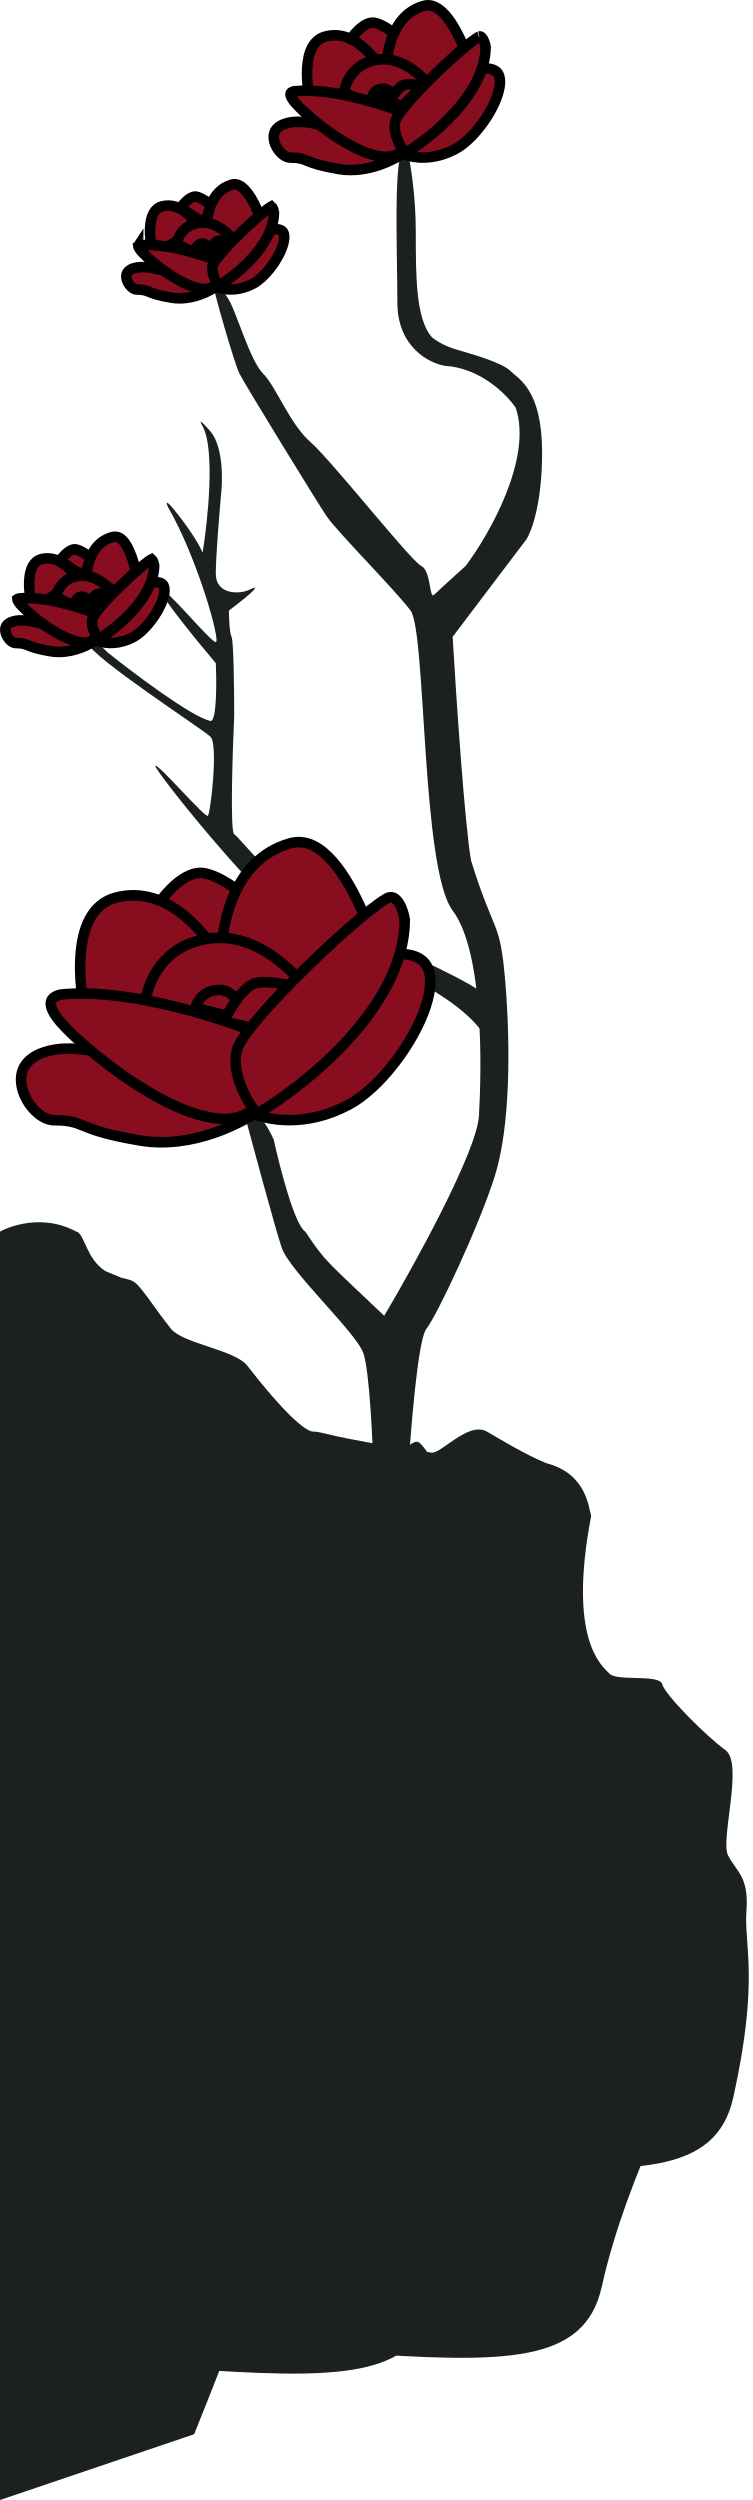
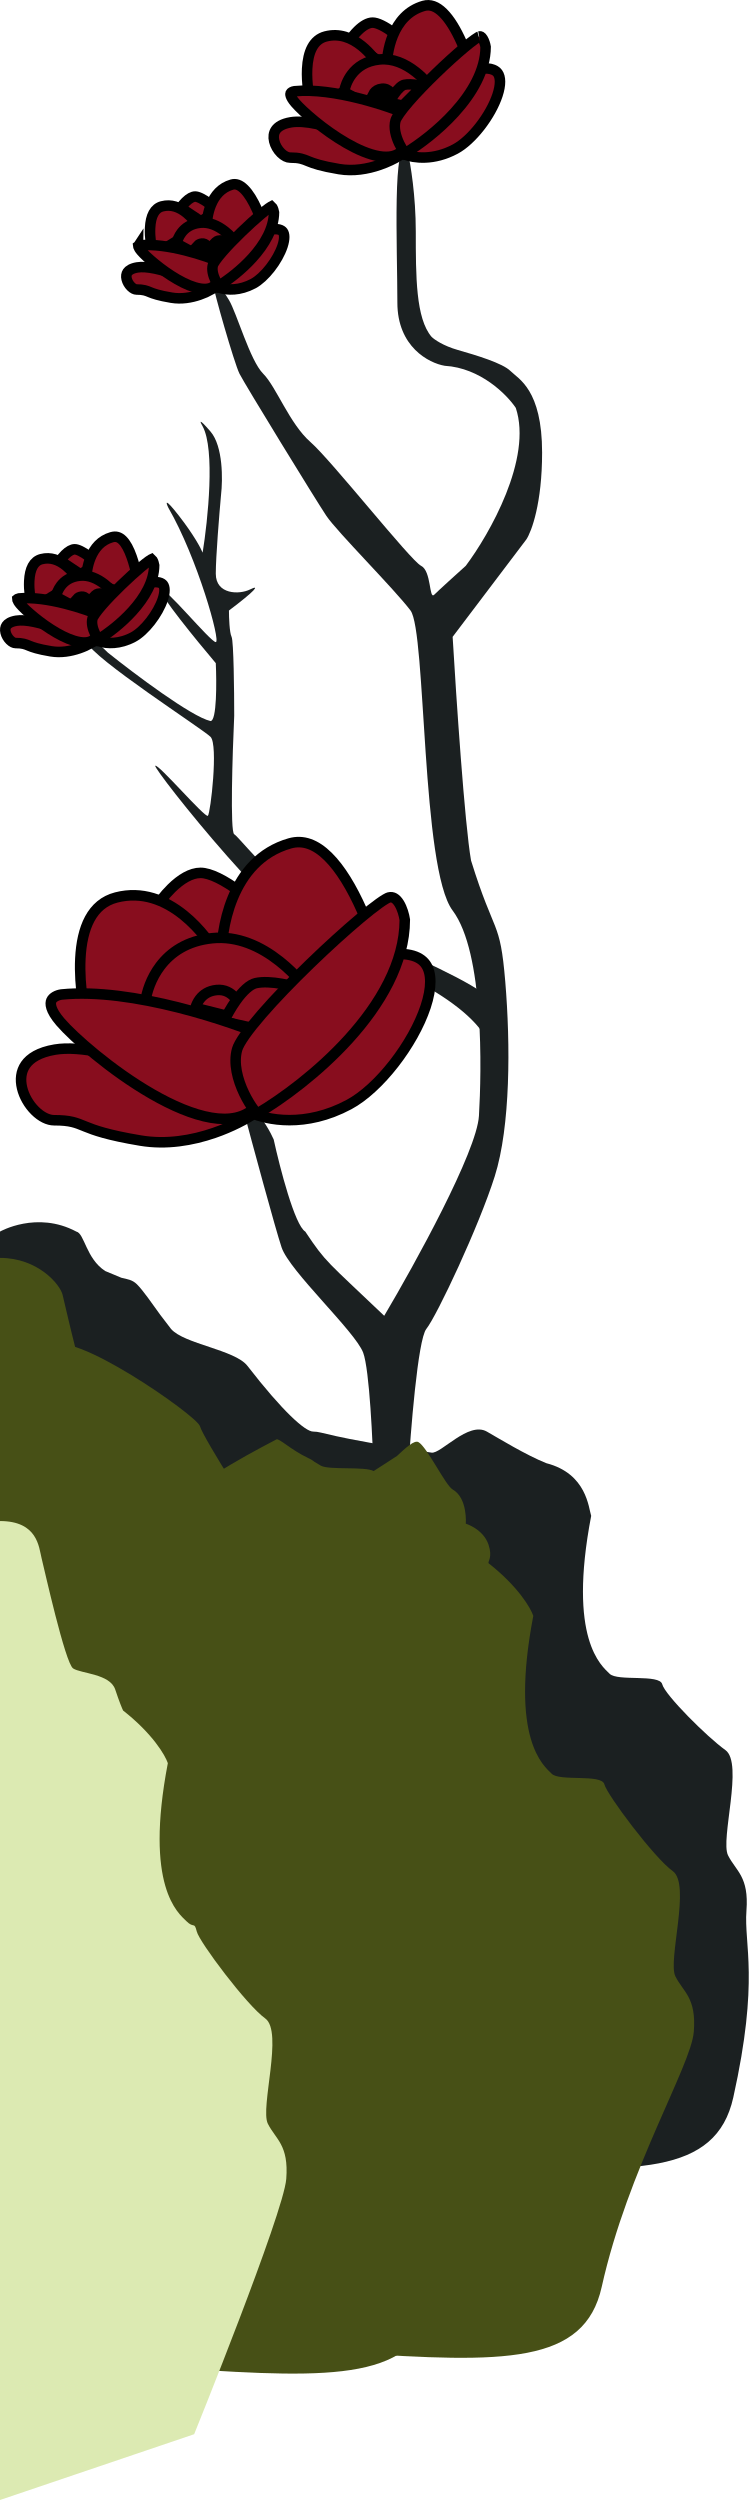
<svg xmlns="http://www.w3.org/2000/svg" width="143" height="475" viewBox="0 0 143 475" fill="none">
  <path d="M29.5 145.5C29 146 55.5 179.5 62.5 179.5C71.167 182.167 89.4 189.7 93 198.5C92.667 195.167 91.9 188.5 91.5 188.5C87.1 185.3 73 179.167 66.5 176.5C58 175 45.5 159 44.5 158.5C43.7 158.1 44.167 143.333 44.5 136C44.5 131.333 44.4 121.8 44 121C43.6 120.2 43.5 117.333 43.5 116C48.5 112.229 49.5 111 47.5 112C45.5 113 41 113 41 109C41 105.8 41.667 97.667 42 94C42.333 91.167 42.4 84.8 40 82C37.6 79.2 38 80.167 38.5 81C40.9 85.4 39.5 98.833 38.5 105C38.167 104.167 36.8 101.6 34 98C31.2 94.4 31.5 95.5 32 96.5C37.5 106 42 122 41 122C40 122 31 111 30.5 112C30.1 112.8 37.333 121.667 41 126C41.167 129.667 41.2 137 40 137C36.4 136.2 25.5 128 20.5 124C18.833 122.333 15.7 119.6 16.5 122C17.5 125 38.5 138.5 40 140C41.5 141.5 40 154.5 39.5 155C39 155.5 30 145 29.5 145.5Z" fill="#1B2021" />
  <path d="M69 257C70.2 260.2 70.833 274 71 280.5H77.5C78 272 79.4 254.5 81 252.5C83 250 91 233 94 223.5C97 214 97 198.5 96 186.5C95 174.5 94 178 89.5 163.5C88.3 156.7 86.667 132.333 86 121L100 102.5C101 101 103 95.6 103 86C103 74 98.5 72 97 70.5C95.5 69 90.5 67.5 87 66.5C84.2 65.7 82.5 64.5 82 64C79 60.5 79 52.5 79 44C79 37.2 78 31.167 77.5 29C74.5 25 75.5 47 75.5 57.5C75.5 65.9 81.5 69 84.5 69.5C91.3 69.9 96.333 75 98 77.5C101.2 87.1 93 101.5 88.5 107.5C86.833 109 83.3 112.2 82.5 113C81.5 114 82 108.5 80 107.5C78 106.5 63 87.5 59 84C55 80.5 52.5 73.5 50 71C47.5 68.5 45 59.5 43.5 57C42 54.5 40.5 53 40.5 54C40.5 55 44.5 69 45.5 71C46.5 73 60 95 62 98C64 101 75 112 78 116C81 120 80 165 86 173C92 181 91.5 203.5 91 212C90.6 218.8 78.833 240.167 73 250C62 239.5 62 240 58 234C56 232.8 53.167 221.833 52 216.5C51.5 215.333 50 212.5 48 210.5C46 208.5 45.833 209.333 46 210C48 217.5 52.3 233.4 53.5 237C55 241.5 67.5 253 69 257Z" fill="#1B2021" />
  <path d="M30.486 203.282C37.321 205.789 44.048 208.977 48.626 211.396C46.737 212.64 43.961 214.123 40.671 215.256C36.53 216.683 31.638 217.534 26.714 216.713C20.36 215.654 17.863 214.71 16.224 214.044C16.125 214.004 16.027 213.964 15.93 213.924C15.223 213.634 14.567 213.366 13.782 213.176C12.876 212.957 11.828 212.847 10.283 212.847C9.143 212.847 7.83 212.201 6.654 211.031C5.491 209.875 4.574 208.311 4.193 206.712C3.813 205.121 3.976 203.572 4.845 202.317C5.714 201.062 7.41 199.929 10.447 199.423C12.838 199.025 15.925 199.274 19.417 199.998C22.894 200.718 26.697 201.892 30.486 203.282Z" fill="#880D1E" stroke="black" stroke-width="2" />
  <path d="M40.704 180.788L29.167 173.097C29.964 171.803 31.162 170.167 32.585 168.769C34.35 167.035 36.281 165.845 38.102 165.845C38.993 165.845 40.129 166.181 41.441 166.821C42.737 167.452 44.124 168.339 45.493 169.343C47.758 171.004 49.919 172.946 51.47 174.477L40.704 180.788Z" fill="#880D1E" stroke="black" stroke-width="2" />
  <path d="M76.165 197.854L42.066 183.01C41.945 179.768 42.422 175.012 44.217 170.628C46.121 165.98 49.461 161.844 55.071 160.242C57.595 159.52 59.994 160.441 62.334 162.748C64.692 165.071 66.851 168.684 68.758 172.958C72.26 180.804 74.789 190.594 76.165 197.854Z" fill="#880D1E" stroke="black" stroke-width="2" />
  <path d="M66.31 209.865C58.037 214.297 50.754 212.857 47.362 211.298L72.036 181.689C77.174 180.644 79.716 181.615 80.842 183.163C82.056 184.832 82.054 187.694 80.868 191.276C79.708 194.783 77.511 198.67 74.855 202.079C72.194 205.496 69.138 208.35 66.31 209.865Z" fill="#880D1E" stroke="black" stroke-width="2" />
  <path d="M22.085 170.522C26.985 169.257 31.34 171.011 34.874 173.854C38.078 176.431 40.521 179.843 41.925 182.455L17.286 197.557C16.086 193.306 15.006 187.399 15.268 182.135C15.559 176.264 17.465 171.714 22.085 170.522Z" fill="#880D1E" stroke="black" stroke-width="2" />
  <path d="M42.425 198.405L27.605 190.394C27.853 188.505 28.679 185.876 30.444 183.545C32.393 180.972 35.501 178.738 40.341 178.254C45.125 177.776 49.51 179.796 53.106 182.635C56.253 185.119 58.716 188.17 60.203 190.504L42.425 198.405Z" fill="#880D1E" stroke="black" stroke-width="2" />
  <path d="M42.739 192.905L37.123 191.501C37.279 190.973 37.548 190.368 37.966 189.818C38.61 188.973 39.613 188.244 41.188 188.1C42.685 187.964 43.784 188.597 44.599 189.513C45.187 190.174 45.605 190.964 45.866 191.654L42.739 192.905Z" fill="#880D1E" stroke="black" stroke-width="2" />
  <path d="M42.516 194.1C43.092 192.903 43.895 191.446 44.825 190.133C45.445 189.258 46.103 188.473 46.767 187.876C47.44 187.271 48.057 186.915 48.592 186.796C49.939 186.497 51.745 186.612 53.533 186.923C54.55 187.1 55.523 187.333 56.347 187.564L48.484 195.427L42.516 194.1Z" fill="#880D1E" stroke="black" stroke-width="2" />
  <path d="M9.757 190.1C10.022 189.503 10.812 189.082 11.683 188.953C18.356 188.291 26.419 189.542 33.844 191.413C41.179 193.262 47.804 195.693 51.699 197.382C52.514 198.085 53.42 199.516 53.358 201.586C53.293 203.734 52.177 206.716 48.524 210.369C46.484 212.409 43.602 212.95 40.127 212.364C36.643 211.777 32.722 210.076 28.862 207.855C21.138 203.411 13.952 197.061 11.464 194.159C9.474 191.836 9.526 190.622 9.757 190.1Z" fill="#880D1E" stroke="black" stroke-width="2" />
  <path d="M75.841 171.642C76.421 172.58 76.772 173.848 76.911 174.763C76.884 182.931 72.238 190.803 66.255 197.402C60.498 203.752 53.622 208.789 48.855 211.601C48.692 211.429 48.491 211.191 48.264 210.889C47.69 210.127 47.001 209.034 46.387 207.754C45.138 205.152 44.301 202.006 45.056 199.365C45.221 198.787 45.705 197.892 46.533 196.709C47.344 195.552 48.428 194.199 49.706 192.722C52.262 189.768 55.558 186.366 58.916 183.114C62.274 179.863 65.68 176.776 68.454 174.454C69.842 173.292 71.061 172.33 72.031 171.636C72.516 171.289 72.927 171.018 73.258 170.824C73.609 170.619 73.804 170.541 73.873 170.524C74.301 170.417 74.627 170.486 74.915 170.652C75.23 170.835 75.546 171.165 75.841 171.642ZM49.138 211.864C49.16 211.876 49.163 211.88 49.143 211.867C49.141 211.866 49.14 211.865 49.138 211.864Z" fill="#880D1E" stroke="black" stroke-width="2" />
  <path d="M33.822 52.329C36.093 53.162 38.337 54.186 40.073 55.06C39.465 55.389 38.734 55.725 37.92 56.005C36.32 56.557 34.462 56.874 32.613 56.566C30.104 56.148 29.145 55.78 28.531 55.531C28.494 55.515 28.456 55.5 28.417 55.484C28.136 55.368 27.829 55.243 27.467 55.155C27.041 55.052 26.57 55.006 25.922 55.006C25.679 55.006 25.296 54.857 24.888 54.452C24.495 54.06 24.186 53.53 24.061 53.005C23.937 52.487 24.004 52.051 24.232 51.721C24.461 51.391 24.971 50.995 26.087 50.81C26.939 50.668 28.093 50.752 29.466 51.036C30.822 51.317 32.318 51.778 33.822 52.329Z" fill="#880D1E" stroke="black" stroke-width="2" />
  <path d="M38.148 42.036L34.328 39.489C34.594 39.113 34.923 38.707 35.29 38.347C35.968 37.681 36.596 37.345 37.084 37.345C37.309 37.345 37.668 37.436 38.161 37.676C38.638 37.908 39.163 38.242 39.696 38.633C40.327 39.096 40.94 39.617 41.459 40.095L38.148 42.036Z" fill="#880D1E" stroke="black" stroke-width="2" />
  <path d="M51.543 48.582L39.266 43.238C39.267 42.029 39.475 40.397 40.092 38.893C40.81 37.139 42.036 35.651 44.057 35.074C44.786 34.865 45.536 35.092 46.386 35.93C47.254 36.785 48.084 38.155 48.837 39.844C50.045 42.552 50.965 45.864 51.543 48.582Z" fill="#880D1E" stroke="black" stroke-width="2" />
  <path d="M48.119 53.881C45.518 55.274 43.202 55.122 41.802 54.716L51.023 43.651C52.863 43.314 53.521 43.734 53.748 44.047C54.053 44.467 54.139 45.359 53.675 46.762C53.235 48.09 52.391 49.59 51.358 50.917C50.319 52.251 49.153 53.327 48.119 53.881Z" fill="#880D1E" stroke="black" stroke-width="2" />
  <path d="M30.807 39.203C32.529 38.758 34.086 39.358 35.414 40.426C36.434 41.247 37.257 42.3 37.809 43.205L29.107 48.538C28.727 46.975 28.434 45.043 28.52 43.312C28.635 41.006 29.366 39.575 30.807 39.203Z" fill="#880D1E" stroke="black" stroke-width="2" />
  <path d="M38.844 49.144L33.537 46.275C33.676 45.657 33.969 44.896 34.489 44.21C35.177 43.301 36.277 42.498 38.042 42.321C39.75 42.15 41.358 42.867 42.733 43.953C43.69 44.708 44.483 45.604 45.052 46.385L38.844 49.144Z" fill="#880D1E" stroke="black" stroke-width="2" />
  <path d="M37.575 46.644C37.742 46.46 37.986 46.308 38.376 46.272C38.745 46.239 39.011 46.38 39.243 46.641C39.286 46.689 39.326 46.739 39.363 46.791L38.902 46.976L37.575 46.644Z" fill="#880D1E" stroke="black" stroke-width="2" />
  <path d="M39.747 47.668C39.904 47.391 40.08 47.105 40.27 46.838C40.503 46.508 40.739 46.231 40.961 46.031C41.192 45.823 41.349 45.754 41.423 45.737C41.847 45.643 42.478 45.673 43.173 45.794C43.188 45.796 43.202 45.799 43.217 45.801L41.059 47.96L39.747 47.668Z" fill="#880D1E" stroke="black" stroke-width="2" />
  <path d="M26.305 46.697C26.371 46.659 26.464 46.628 26.559 46.612C29.131 46.36 32.28 46.842 35.229 47.586C38.081 48.304 40.66 49.245 42.207 49.909C42.397 50.103 42.624 50.489 42.606 51.069C42.586 51.73 42.239 52.79 40.842 54.187C40.212 54.817 39.285 55.038 37.996 54.821C36.699 54.602 35.197 53.959 33.675 53.083C30.629 51.331 27.8 48.825 26.851 47.717C26.49 47.296 26.343 47.007 26.29 46.84C26.272 46.783 26.266 46.745 26.264 46.723C26.273 46.716 26.286 46.707 26.305 46.697ZM26.265 46.698C26.265 46.699 26.265 46.701 26.264 46.705C26.264 46.7 26.265 46.698 26.265 46.698ZM26.25 46.736C26.25 46.736 26.249 46.737 26.249 46.737L26.25 46.736Z" fill="#880D1E" stroke="black" stroke-width="2" />
  <path d="M51.716 39.387C51.884 39.659 52.004 40.057 52.056 40.37C52.028 43.412 50.286 46.414 47.936 49.006C45.846 51.311 43.376 53.179 41.538 54.32C41.353 54.057 41.142 53.706 40.948 53.302C40.468 52.302 40.208 51.207 40.45 50.36C40.487 50.23 40.63 49.94 40.957 49.474C41.267 49.032 41.687 48.506 42.193 47.922C43.203 46.755 44.512 45.403 45.852 44.105C47.191 42.809 48.547 41.58 49.646 40.66C50.197 40.198 50.674 39.823 51.045 39.557C51.232 39.424 51.38 39.326 51.492 39.261C51.531 39.238 51.559 39.223 51.579 39.213C51.608 39.238 51.656 39.289 51.716 39.387Z" fill="#880D1E" stroke="black" stroke-width="2" />
  <path d="M66.358 25.394C69.871 26.683 73.335 28.293 75.867 29.597C74.881 30.183 73.592 30.82 72.113 31.329C69.822 32.119 67.138 32.581 64.452 32.134C60.896 31.541 59.518 31.017 58.626 30.654C58.571 30.632 58.517 30.609 58.462 30.587C58.065 30.424 57.663 30.259 57.186 30.144C56.63 30.01 56.001 29.946 55.109 29.946C54.622 29.946 53.986 29.662 53.369 29.049C52.766 28.449 52.292 27.637 52.097 26.819C51.903 26.009 51.996 25.27 52.399 24.689C52.802 24.107 53.635 23.511 55.274 23.238C56.544 23.026 58.225 23.155 60.175 23.559C62.108 23.959 64.233 24.614 66.358 25.394Z" fill="#880D1E" stroke="black" stroke-width="2" />
  <path d="M72.289 11.78L66.362 7.828C66.783 7.193 67.349 6.461 67.998 5.823C68.972 4.866 69.955 4.298 70.805 4.298C71.212 4.298 71.783 4.455 72.499 4.804C73.199 5.145 73.958 5.63 74.719 6.187C75.788 6.972 76.819 7.871 77.633 8.647L72.289 11.78Z" fill="#880D1E" stroke="black" stroke-width="2" />
  <path d="M91.695 21.192L73.47 13.258C73.439 11.491 73.723 9.012 74.659 6.726C75.7 4.184 77.502 1.976 80.499 1.12C81.718 0.771 82.916 1.187 84.172 2.425C85.445 3.68 86.637 5.66 87.705 8.053C89.535 12.154 90.894 17.219 91.695 21.192Z" fill="#880D1E" stroke="black" stroke-width="2" />
  <path d="M86.515 28.315C82.381 30.53 78.722 30.057 76.745 29.331L90.188 13.199C92.932 12.669 94.098 13.244 94.568 13.89C95.121 14.649 95.182 16.078 94.522 18.074C93.886 19.996 92.674 22.145 91.199 24.039C89.718 25.94 88.038 27.5 86.515 28.315Z" fill="#880D1E" stroke="black" stroke-width="2" />
  <path d="M61.877 6.923C64.465 6.255 66.783 7.169 68.711 8.72C70.322 10.016 71.586 11.704 72.379 13.081L59.329 21.079C58.724 18.77 58.223 15.762 58.357 13.075C58.52 9.798 59.571 7.518 61.877 6.923Z" fill="#880D1E" stroke="black" stroke-width="2" />
  <path d="M73.264 21.748L65.361 17.476C65.534 16.506 65.976 15.243 66.832 14.112C67.864 12.75 69.51 11.557 72.113 11.297C74.658 11.043 77.022 12.115 79.001 13.678C80.549 14.899 81.798 16.373 82.628 17.586L73.264 21.748Z" fill="#880D1E" stroke="black" stroke-width="2" />
  <path d="M73.391 18.673L70.839 18.035C70.903 17.906 70.981 17.776 71.076 17.652C71.372 17.262 71.831 16.922 72.586 16.853C73.262 16.792 73.755 17.067 74.146 17.506C74.332 17.715 74.484 17.953 74.605 18.188L73.391 18.673Z" fill="#880D1E" stroke="black" stroke-width="2" />
  <path d="M76.525 20.076L73.936 19.5C74.22 18.958 74.568 18.364 74.954 17.818C75.293 17.34 75.643 16.925 75.986 16.617C76.338 16.301 76.62 16.153 76.819 16.109C77.494 15.959 78.445 16.012 79.438 16.184C79.717 16.233 79.991 16.289 80.251 16.349L76.525 20.076Z" fill="#880D1E" stroke="black" stroke-width="2" />
  <path d="M55.211 17.724C55.269 17.594 55.521 17.399 55.953 17.333C59.642 16.969 64.129 17.66 68.296 18.711C72.371 19.738 76.054 21.085 78.239 22.028C78.595 22.36 79.007 23.029 78.978 24.015C78.945 25.081 78.389 26.664 76.378 28.676C75.364 29.689 73.904 29.997 72.02 29.68C70.128 29.361 67.968 28.43 65.809 27.188C61.49 24.703 57.475 21.15 56.107 19.554C55.011 18.276 55.188 17.777 55.211 17.724Z" fill="#880D1E" stroke="black" stroke-width="2" />
  <path d="M92.267 8.927C92.239 13.364 89.707 17.692 86.367 21.375C83.277 24.783 79.605 27.517 76.965 29.116C76.94 29.084 76.914 29.051 76.887 29.015C76.581 28.609 76.207 28.017 75.873 27.32C75.183 25.884 74.766 24.23 75.148 22.895C75.22 22.643 75.456 22.188 75.92 21.527C76.365 20.89 76.966 20.14 77.682 19.312C79.113 17.659 80.963 15.748 82.852 13.919C84.741 12.09 86.655 10.356 88.21 9.054C88.989 8.401 89.668 7.866 90.202 7.484C90.47 7.293 90.69 7.148 90.862 7.048C91 6.967 91.072 6.936 91.093 6.927C91.1 6.924 91.101 6.923 91.096 6.924C91.224 6.893 91.292 6.914 91.358 6.952C91.453 7.006 91.584 7.129 91.728 7.362C92.007 7.814 92.191 8.449 92.267 8.927Z" fill="#880D1E" stroke="black" stroke-width="2" />
  <path d="M10.91 119.466C13.205 120.308 15.472 121.343 17.225 122.226C16.609 122.56 15.867 122.901 15.04 123.186C13.427 123.742 11.552 124.062 9.688 123.751C7.158 123.329 6.191 122.959 5.572 122.707C5.534 122.692 5.496 122.676 5.457 122.66C5.173 122.544 4.865 122.417 4.5 122.329C4.072 122.226 3.597 122.179 2.945 122.179C2.698 122.179 2.309 122.028 1.898 121.619C1.5 121.223 1.188 120.687 1.062 120.156C0.937 119.633 1.004 119.19 1.236 118.856C1.468 118.521 1.984 118.122 3.11 117.934C3.97 117.791 5.134 117.876 6.518 118.162C7.886 118.446 9.394 118.91 10.91 119.466Z" fill="#880D1E" stroke="black" stroke-width="2" />
  <path d="M15.267 109.109L11.406 106.534C11.675 106.153 12.009 105.741 12.381 105.375C13.065 104.704 13.7 104.364 14.195 104.364C14.423 104.364 14.787 104.456 15.284 104.698C15.765 104.932 16.294 105.269 16.831 105.663C17.471 106.132 18.093 106.661 18.618 107.145L15.267 109.109Z" fill="#880D1E" stroke="black" stroke-width="2" />
  <path d="M26.851 113.887L16.386 110.261C16.393 109.047 16.606 107.425 17.219 105.928C17.944 104.159 19.18 102.658 21.221 102.075C22.044 101.84 22.67 102.044 23.265 102.628C23.919 103.272 24.506 104.363 25.018 105.813C25.861 108.195 26.394 111.196 26.851 113.887Z" fill="#880D1E" stroke="black" stroke-width="2" />
  <path d="M25.32 121.044C22.69 122.453 20.348 122.295 18.936 121.883L28.239 110.72C30.097 110.379 30.764 110.802 30.997 111.121C31.307 111.548 31.392 112.45 30.924 113.865C30.48 115.205 29.629 116.717 28.587 118.055C27.54 119.4 26.364 120.485 25.32 121.044Z" fill="#880D1E" stroke="black" stroke-width="2" />
  <path d="M7.867 106.236C9.606 105.787 11.177 106.393 12.516 107.471C13.548 108.301 14.379 109.366 14.936 110.28L6.15 115.665C5.765 114.087 5.469 112.134 5.556 110.385C5.671 108.06 6.408 106.612 7.867 106.236Z" fill="#880D1E" stroke="black" stroke-width="2" />
  <path d="M15.969 116.272L10.611 113.376C10.75 112.751 11.046 111.981 11.573 111.285C12.268 110.368 13.379 109.557 15.16 109.379C16.884 109.206 18.507 109.93 19.893 111.025C20.861 111.789 21.664 112.696 22.238 113.485L15.969 116.272Z" fill="#880D1E" stroke="black" stroke-width="2" />
  <path d="M14.675 113.748C14.845 113.557 15.095 113.398 15.497 113.361C15.872 113.327 16.142 113.47 16.377 113.735C16.422 113.786 16.465 113.84 16.504 113.896L16.028 114.086L14.675 113.748Z" fill="#880D1E" stroke="black" stroke-width="2" />
  <path d="M16.867 114.781C17.026 114.498 17.206 114.207 17.399 113.934C17.635 113.602 17.872 113.322 18.097 113.12C18.331 112.91 18.49 112.839 18.566 112.822C18.995 112.727 19.632 112.757 20.333 112.879C20.353 112.882 20.372 112.886 20.392 112.889L18.203 115.078L16.867 114.781Z" fill="#880D1E" stroke="black" stroke-width="2" />
  <path d="M3.327 113.79C3.394 113.752 3.489 113.72 3.586 113.704C6.18 113.45 9.355 113.936 12.327 114.685C15.203 115.41 17.804 116.358 19.363 117.027C19.555 117.224 19.786 117.616 19.769 118.203C19.748 118.872 19.397 119.943 17.988 121.352C17.351 121.989 16.413 122.212 15.113 121.992C13.804 121.772 12.289 121.123 10.755 120.24C7.685 118.474 4.833 115.948 3.875 114.83C3.511 114.405 3.362 114.113 3.308 113.944C3.289 113.882 3.283 113.842 3.282 113.82C3.291 113.812 3.305 113.802 3.327 113.79ZM3.283 113.797C3.283 113.797 3.283 113.8 3.282 113.804C3.282 113.799 3.283 113.797 3.283 113.797ZM3.27 113.831C3.269 113.832 3.269 113.832 3.269 113.832L3.27 113.831Z" fill="#880D1E" stroke="black" stroke-width="2" />
  <path d="M28.949 106.425C29.119 106.701 29.24 107.103 29.293 107.42C29.265 110.488 27.508 113.516 25.138 116.129C23.029 118.456 20.535 120.341 18.682 121.491C18.495 121.224 18.279 120.868 18.082 120.458C17.598 119.449 17.335 118.343 17.58 117.487C17.617 117.354 17.763 117.061 18.092 116.591C18.404 116.146 18.828 115.616 19.338 115.026C20.356 113.85 21.675 112.487 23.026 111.179C24.376 109.872 25.743 108.634 26.851 107.706C27.407 107.241 27.887 106.862 28.262 106.594C28.45 106.46 28.6 106.361 28.712 106.296C28.755 106.271 28.785 106.254 28.806 106.244C28.834 106.269 28.885 106.322 28.949 106.425Z" fill="#880D1E" stroke="black" stroke-width="2" />
  <path d="M141.825 363.013C141.325 369.513 144.325 376.013 139.325 398.513C136.053 413.239 120.825 413.013 91.325 411.013C90.669 359.44 0.9 318.772 0 281.5V234C0 234 7 230 14.5 234C16.047 234.336 16.356 239.151 20 241.5L23.061 242.775C24.215 243.048 25.139 243.156 26 244C27.142 245.119 28.913 247.687 30.476 249.854L32.5 252.5C34.991 255.373 44.643 256.456 47 259.5C53.803 268.285 58.009 272 59.5 272C61.5 272 61.675 272.987 82 276C83.783 276.264 89 270 92.5 272C94.697 273.255 100 276.5 103.825 278.013C111.5 280 111.825 286.513 112.325 288.013C107.825 311.513 114.325 316.513 115.825 318.013C117.325 319.513 125.325 318.013 125.825 320.013C126.325 322.013 134.325 330.013 137.825 332.513C141.325 335.013 136.825 349.513 138.325 352.513C139.825 355.513 142.325 356.513 141.825 363.013Z" fill="#1B2021" />
-   <path d="M131.825 386.013C131.325 392.513 119.325 412.013 114.325 434.513C111.053 449.239 95.825 449.013 66.325 447.013C65.325 368.414 39 283 39 283C34 283 52.5 273.5 52.5 273.5C52.929 273.143 55.276 275.477 58.5 277C59.345 277.399 59.467 277.533 59.724 277.734L61 278.5C62.623 279.336 69.316 278.595 71 279.5L75.413 276.644C77.082 275.084 78.719 273.568 79.5 274C81.124 274.897 84.652 282.238 86 283C88.888 284.633 88.5 289.5 88.5 289.5C88.5 289.5 91.825 290.5 92.825 293.5C93.625 295.9 92.659 296.68 92.825 297.013C98.425 301.413 100.825 305.513 101.325 307.013C96.825 330.513 103.325 335.513 104.825 337.013C106.325 338.513 114.325 337.013 114.825 339.013C115.325 341.013 124.325 353.013 127.825 355.513C131.325 358.013 126.825 372.513 128.325 375.513C129.825 378.513 132.325 379.513 131.825 386.013Z" fill="#1B2021" />
-   <path d="M99.825 389.013C99.325 395.513 87.325 415.013 82.325 437.513C79.053 452.239 63.825 452.013 34.325 450.013C33.325 371.414 7.6 259.2 10 256C13 252 37.5 269 38 271C38.5 273 49.825 291.013 51.325 292.013C52.825 293.013 58.325 293.013 59.325 296.013C60.125 298.413 60.658 299.68 60.825 300.013C66.425 304.413 68.825 308.513 69.325 310.013C64.825 333.513 71.325 338.513 72.825 340.013C74.325 341.513 82.325 340.013 82.825 342.013C83.325 344.013 92.325 356.013 95.825 358.513C99.325 361.013 94.825 375.513 96.325 378.513C97.825 381.513 100.325 382.513 99.825 389.013Z" fill="#1B2021" />
-   <path d="M63.389 364C62.889 370.5 53.889 390 48.889 412.5C45.617 427.226 29.5 427 0 425V239C7.175 239 11.389 244 11.889 246C12.389 248 16.389 266 17.889 267C19.389 268 24.889 268 25.889 271C26.689 273.4 27.222 274.667 27.389 275C32.989 279.4 35.389 283.5 35.889 285C31.389 308.5 37.889 313.5 39.389 315C40.889 316.5 46.889 315 47.389 317C47.889 319 56.545 329.282 57.389 333.5C57.889 336 58.389 350.5 59.889 353.5C61.389 356.5 63.889 357.5 63.389 364Z" fill="#1B2021" />
-   <path d="M54.389 414C53.889 420.5 36.889 462.5 36.889 462.5L0 475V289C7.175 289 7.389 294 7.889 296C8.389 298 12.389 316 13.889 317C15.389 318 20.889 318 21.889 321C22.689 323.4 23.222 324.667 23.389 325C28.989 329.4 31.389 333.5 31.889 335C27.389 358.5 33.889 363.5 35.389 365C36.889 366.5 36.889 365 37.389 367C37.889 369 46.889 381 50.389 383.5C53.889 386 49.389 400.5 50.889 403.5C52.389 406.5 54.889 407.5 54.389 414Z" fill="#1B2021" />
+   <path d="M131.825 386.013C131.325 392.513 119.325 412.013 114.325 434.513C111.053 449.239 95.825 449.013 66.325 447.013C65.325 368.414 39 283 39 283C34 283 52.5 273.5 52.5 273.5C52.929 273.143 55.276 275.477 58.5 277C59.345 277.399 59.467 277.533 59.724 277.734L61 278.5C62.623 279.336 69.316 278.595 71 279.5L75.413 276.644C77.082 275.084 78.719 273.568 79.5 274C81.124 274.897 84.652 282.238 86 283C88.888 284.633 88.5 289.5 88.5 289.5C88.5 289.5 91.825 290.5 92.825 293.5C93.625 295.9 92.659 296.68 92.825 297.013C98.425 301.413 100.825 305.513 101.325 307.013C96.825 330.513 103.325 335.513 104.825 337.013C106.325 338.513 114.325 337.013 114.825 339.013C115.325 341.013 124.325 353.013 127.825 355.513C131.325 358.013 126.825 372.513 128.325 375.513C129.825 378.513 132.325 379.513 131.825 386.013Z" fill="#475016" />
+   <path d="M99.825 389.013C99.325 395.513 87.325 415.013 82.325 437.513C79.053 452.239 63.825 452.013 34.325 450.013C33.325 371.414 7.6 259.2 10 256C13 252 37.5 269 38 271C38.5 273 49.825 291.013 51.325 292.013C52.825 293.013 58.325 293.013 59.325 296.013C60.125 298.413 60.658 299.68 60.825 300.013C66.425 304.413 68.825 308.513 69.325 310.013C64.825 333.513 71.325 338.513 72.825 340.013C74.325 341.513 82.325 340.013 82.825 342.013C83.325 344.013 92.325 356.013 95.825 358.513C99.325 361.013 94.825 375.513 96.325 378.513C97.825 381.513 100.325 382.513 99.825 389.013Z" fill="#475016" />
+   <path d="M63.389 364C62.889 370.5 53.889 390 48.889 412.5C45.617 427.226 29.5 427 0 425V239C7.175 239 11.389 244 11.889 246C12.389 248 16.389 266 17.889 267C19.389 268 24.889 268 25.889 271C26.689 273.4 27.222 274.667 27.389 275C32.989 279.4 35.389 283.5 35.889 285C31.389 308.5 37.889 313.5 39.389 315C40.889 316.5 46.889 315 47.389 317C47.889 319 56.545 329.282 57.389 333.5C57.889 336 58.389 350.5 59.889 353.5C61.389 356.5 63.889 357.5 63.389 364Z" fill="#475016" />
+   <path d="M54.389 414C53.889 420.5 36.889 462.5 36.889 462.5L0 475V289C7.175 289 7.389 294 7.889 296C8.389 298 12.389 316 13.889 317C15.389 318 20.889 318 21.889 321C22.689 323.4 23.222 324.667 23.389 325C28.989 329.4 31.389 333.5 31.889 335C27.389 358.5 33.889 363.5 35.389 365C36.889 366.5 36.889 365 37.389 367C37.889 369 46.889 381 50.389 383.5C53.889 386 49.389 400.5 50.889 403.5C52.389 406.5 54.889 407.5 54.389 414Z" fill="#dceab2" />
</svg>
